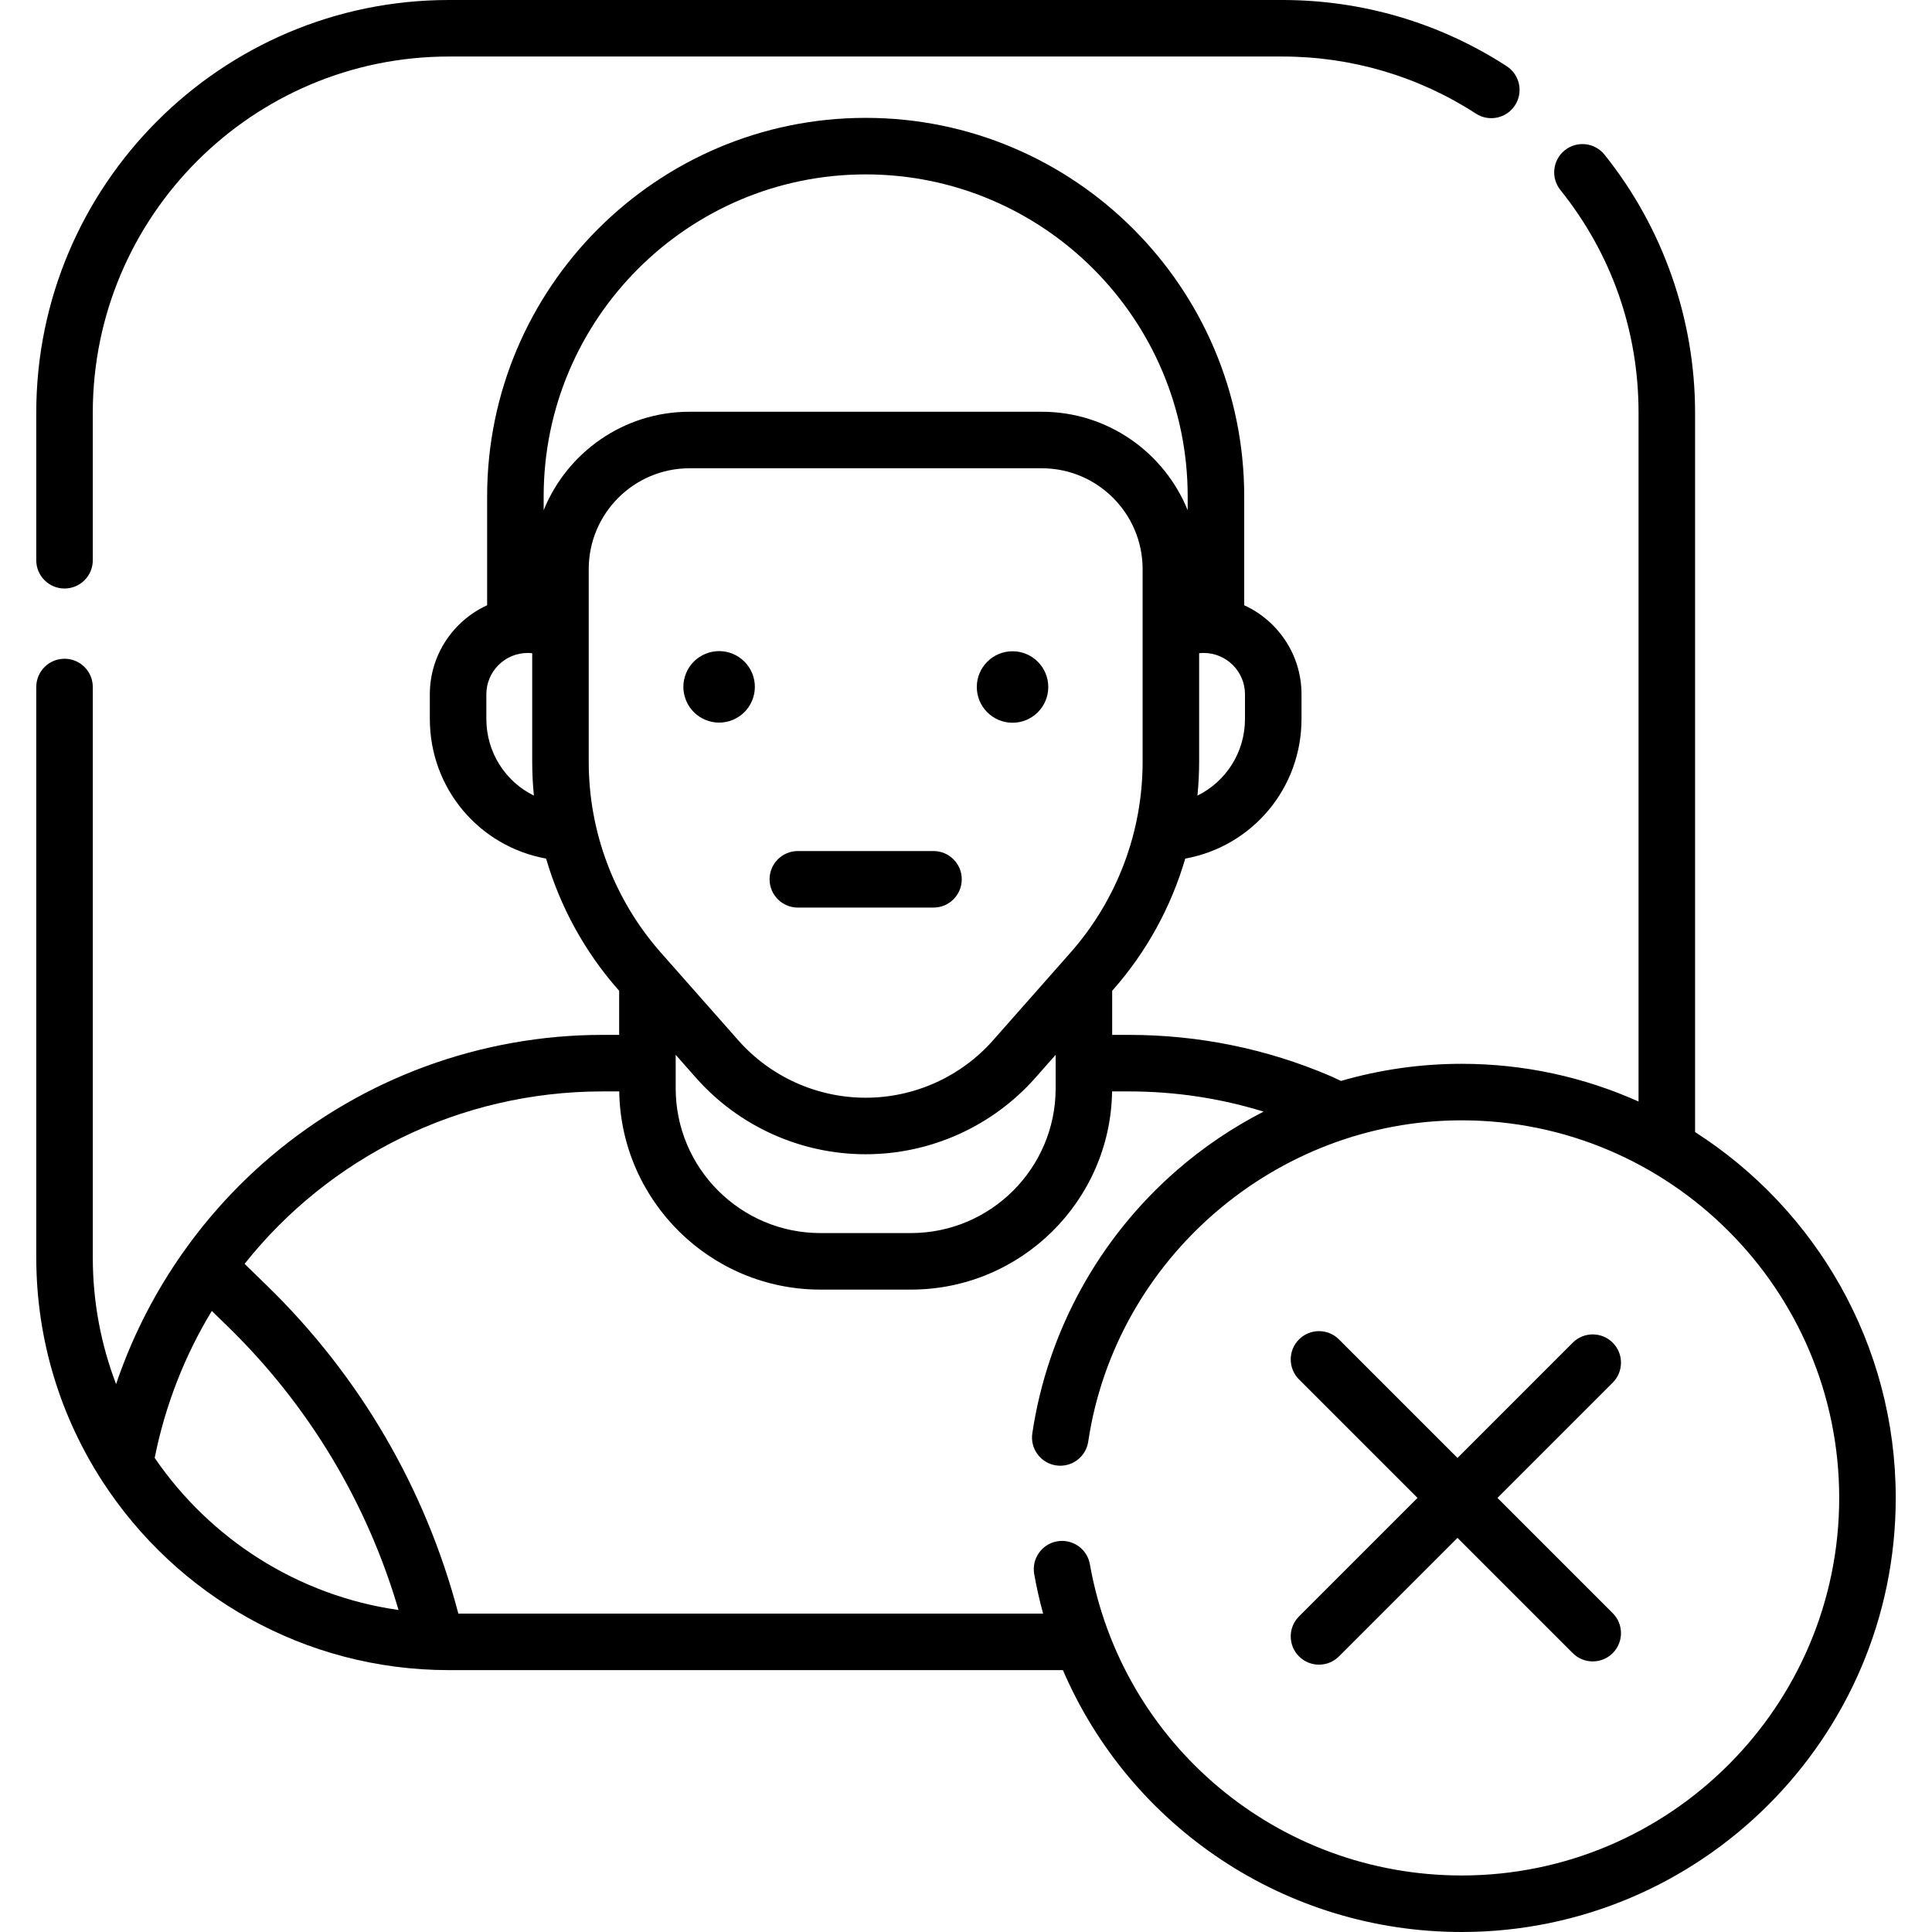
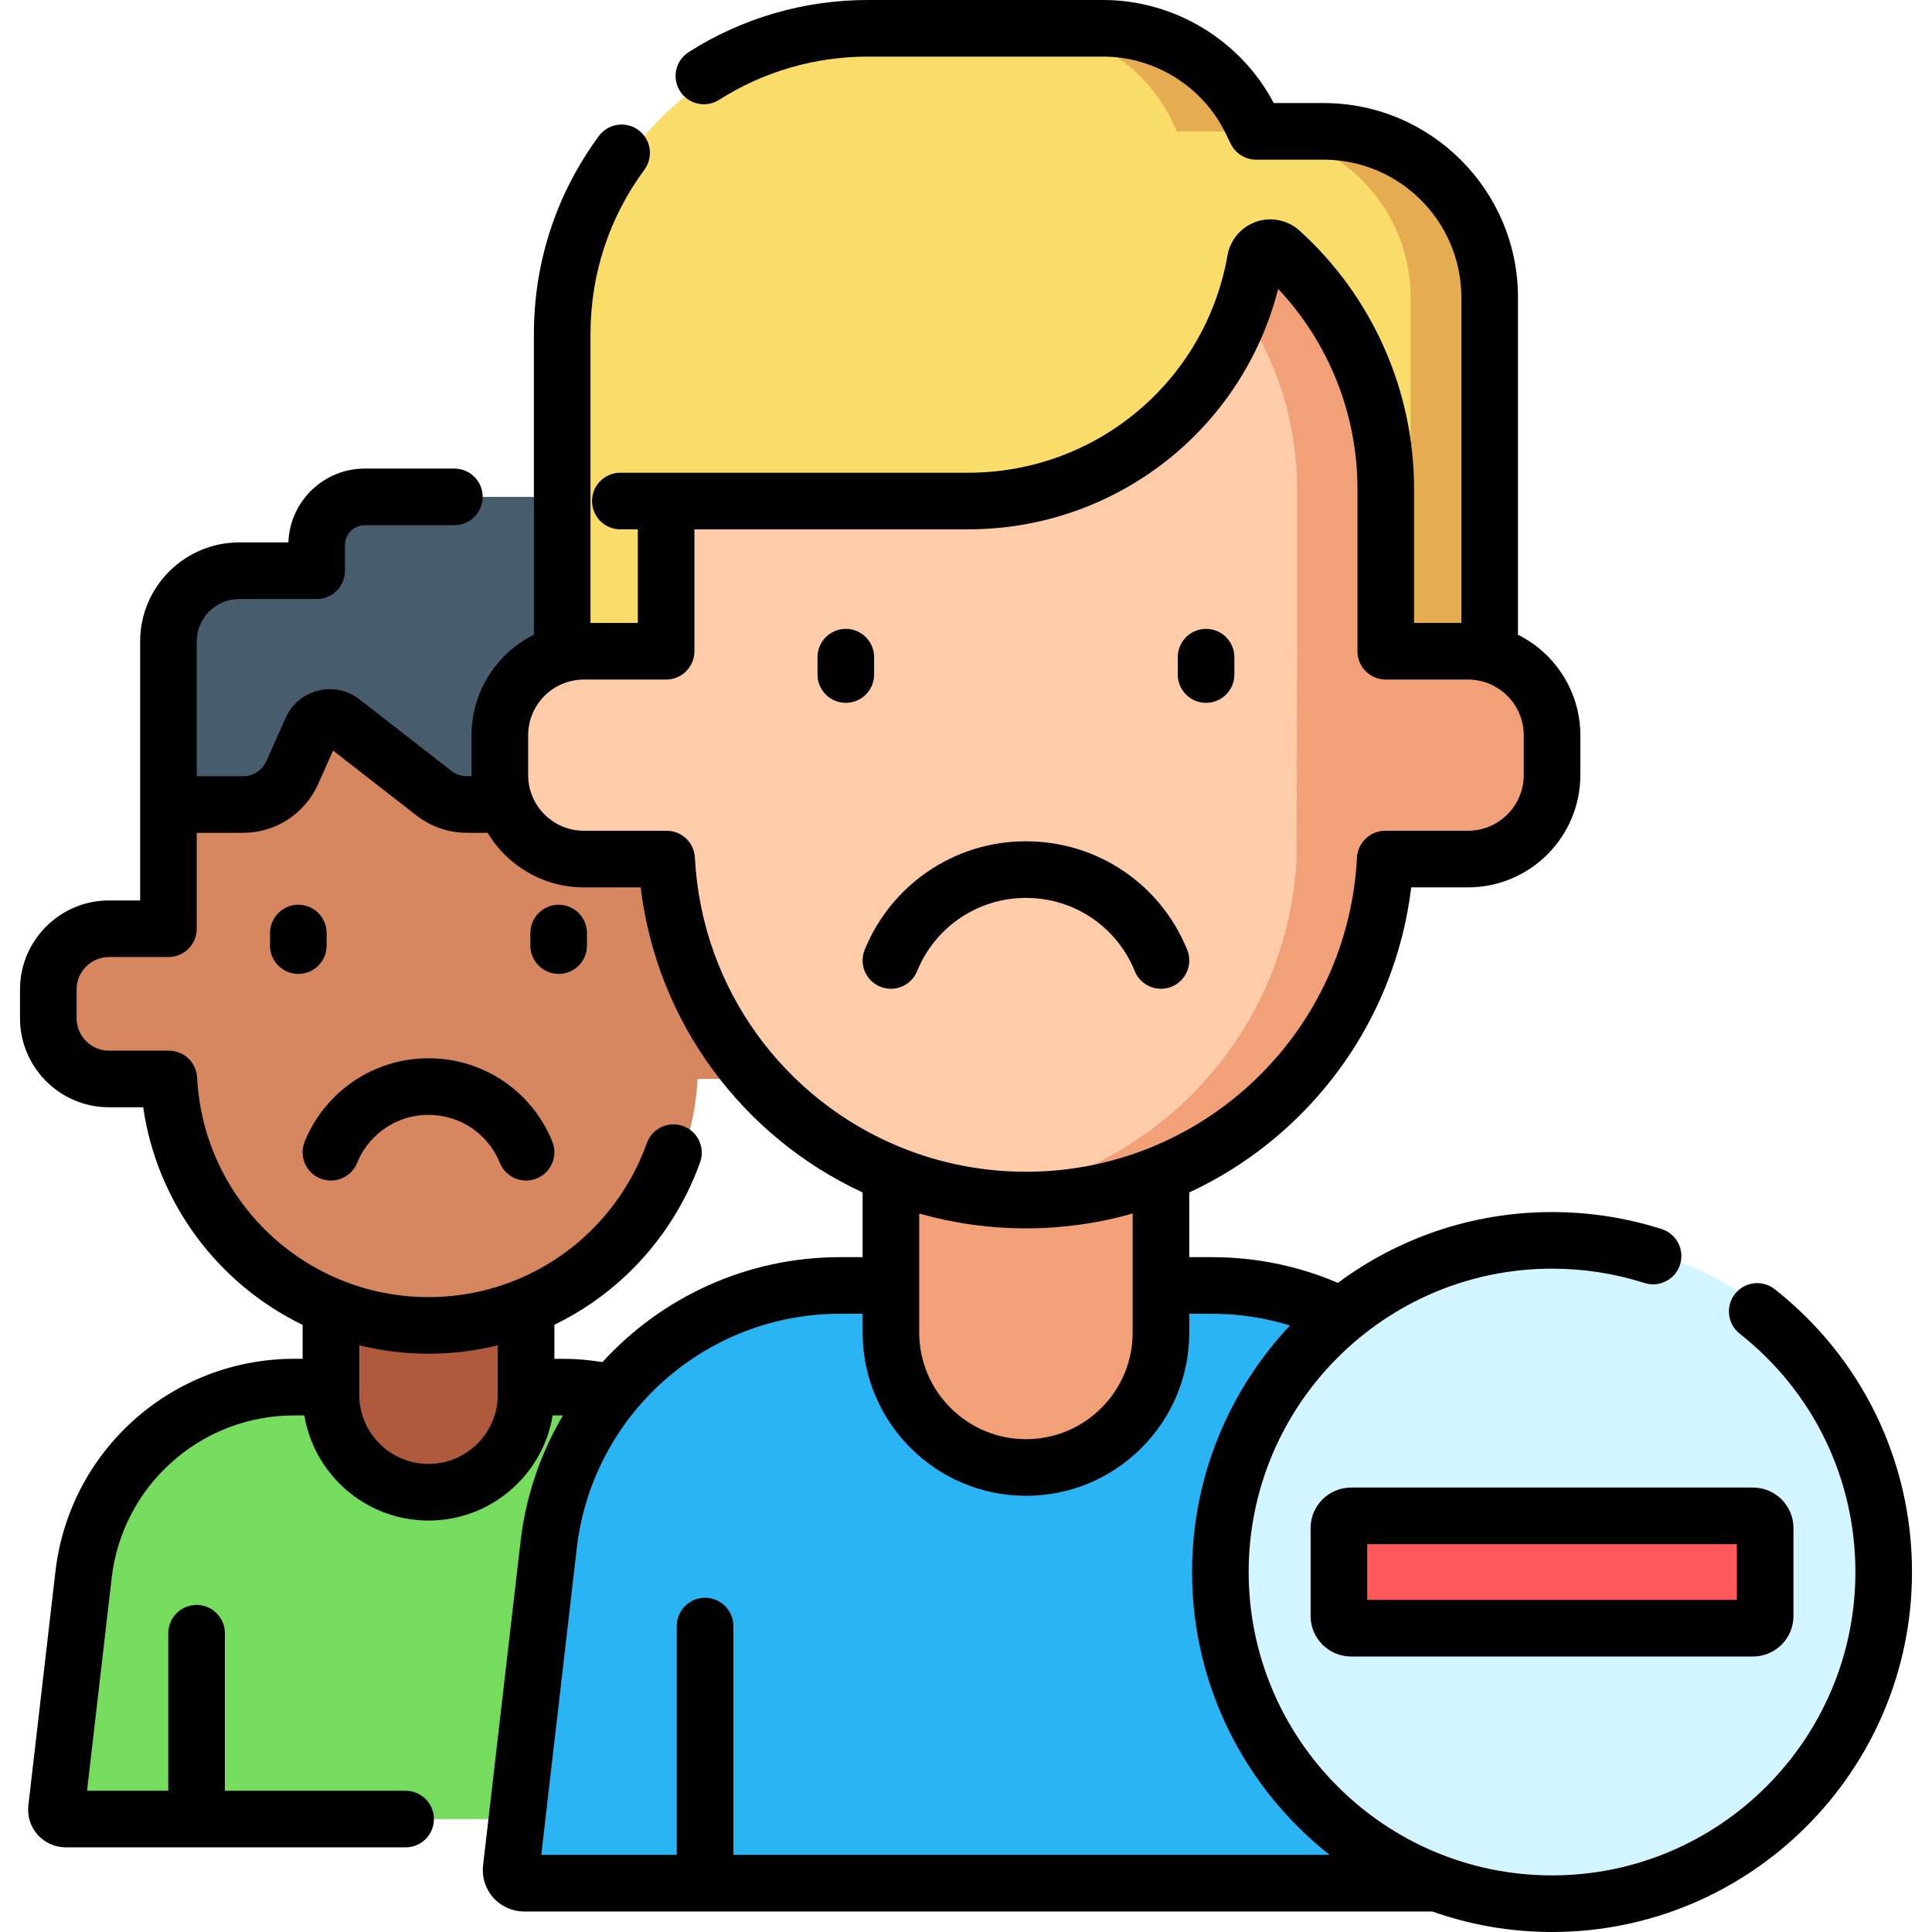
- <svg xmlns="http://www.w3.org/2000/svg" id="Capa_1" enable-background="new 0 0 512 512" height="512" viewBox="0 0 512 512" width="512">
+ <svg xmlns="http://www.w3.org/2000/svg" version="1.1" id="Capa_1" x="0px" y="0px" viewBox="0 0 512 512" style="enable-background:new 0 0 512 512;" xml:space="preserve" width="512" height="512">
  <g>
-     <path d="m17.1 155.962c4.137 0 7.49-3.353 7.49-7.49v-39.117c0-52.038 42.336-94.375 94.375-94.375h220.894c18.282 0 36.013 5.232 51.277 15.131 3.472 2.25 8.109 1.262 10.36-2.209s1.262-8.109-2.208-10.36c-17.698-11.476-38.248-17.542-59.429-17.542h-220.894c-60.299 0-109.355 49.056-109.355 109.355v39.117c0 4.137 3.354 7.49 7.49 7.49z" />
-     <ellipse cx="190.492" cy="182.064" rx="9.47" ry="9.47" transform="matrix(.924 -.383 .383 .924 -55.172 86.757)" />
-     <circle cx="268.332" cy="182.064" r="9.47" />
-     <path d="m211.435 240.515h35.952c4.137 0 7.49-3.353 7.49-7.49s-3.353-7.49-7.49-7.49h-35.952c-4.137 0-7.49 3.353-7.49 7.49s3.354 7.49 7.49 7.49z" />
-     <path d="m449.213 300.007v-190.652c0-24.79-8.525-49.071-24.005-68.371-2.587-3.226-7.302-3.746-10.529-1.157-3.227 2.588-3.745 7.302-1.157 10.529 13.549 16.893 20.71 37.294 20.71 58.999v182.56c-14.327-6.42-30.195-9.996-46.883-9.996-10.913 0-21.677 1.556-31.997 4.543-1.347-.655-2.429-1.157-2.866-1.344-16.891-7.208-34.843-10.864-53.356-10.864h-4.391v-11.682l.175-.198c8.959-10.147 15.456-22.059 19.189-34.838 17.763-3.228 30.811-18.63 30.811-37.008v-6.538c0-10.467-6.237-19.498-15.186-23.589v-28.849c0-55.314-45.002-100.316-100.316-100.316s-100.316 45.002-100.316 100.316v28.849c-8.949 4.092-15.186 13.123-15.186 23.589v6.538c0 18.39 13.043 33.783 30.811 37.009 3.733 12.778 10.23 24.69 19.189 34.837l.175.198v11.682h-4.391c-32.208 0-63.452 11.46-87.975 32.271-18.959 16.088-33.091 37.018-40.956 60.28-3.983-10.433-6.172-21.745-6.172-33.561v-151.18c0-4.137-3.353-7.49-7.49-7.49s-7.49 3.353-7.49 7.49v151.181c.016 21.912 6.434 42.232 17.605 59.435 19.515 30.023 53.351 49.92 91.75 49.92h162.721c17.803 41.399 58.831 69.4 105.663 69.4 63.434 0 115.04-51.607 115.04-115.041 0-40.677-21.223-76.491-53.177-96.952zm-131.429-98.088v-28.808c.397-.043.797-.069 1.201-.069 6.037 0 10.948 4.911 10.948 10.948v6.538c0 8.886-5.069 16.607-12.597 20.313.29-2.953.448-5.929.448-8.922zm-188.895-11.39v-6.538c0-6.037 4.911-10.948 10.948-10.948.405 0 .805.027 1.202.07v28.807c0 2.994.158 5.971.448 8.925-7.53-3.704-12.598-11.424-12.598-20.316zm15.187-55.313v-3.664c0-47.055 38.282-85.336 85.336-85.336s85.336 38.281 85.336 85.336v3.664c-6.188-15.284-21.178-26.098-38.655-26.098h-93.363c-17.476.001-32.466 10.814-38.654 26.098zm11.943 66.703v-51.109c0-14.729 11.983-26.712 26.712-26.712h93.362c14.729 0 26.712 11.983 26.712 26.712v51.109c0 18.628-6.79 36.577-19.12 50.541l-20.495 23.211c-8.549 9.682-20.861 15.236-33.778 15.236s-25.229-5.553-33.778-15.236l-20.495-23.211c-12.33-13.964-19.12-31.913-19.12-50.541zm123.74 77.619v8.881c0 21.151-17.207 38.357-38.357 38.357h-23.982c-21.15 0-38.357-17.207-38.357-38.357v-8.881l5.341 6.048c11.392 12.902 27.796 20.301 45.007 20.301s33.615-7.399 45.007-20.301zm-238.767 106.814c2.823-14.094 8.023-27.204 15.139-38.942l4.187 4.076c21.451 20.879 36.93 46.667 45.3 75.181-26.791-3.811-49.998-18.906-64.626-40.315zm346.358 110.668c-48.622 0-90.057-34.688-98.522-82.481-.722-4.072-4.604-6.79-8.682-6.068-4.073.722-6.79 4.608-6.069 8.682.63 3.555 1.421 7.045 2.36 10.467h-154.969c-8.686-33.048-26.082-62.933-50.687-86.883l-5.963-5.803c22.325-28.106 56.759-45.698 94.874-45.698h4.411c.439 29.034 24.179 52.522 53.316 52.522h23.982c29.137 0 52.877-23.488 53.316-52.522h4.411c12.252 0 24.222 1.8 35.73 5.356-8.187 4.197-15.897 9.386-22.939 15.505-20.698 17.988-34.316 42.755-38.346 69.738-.61 4.091 2.21 7.903 6.302 8.514 4.094.605 7.904-2.211 8.515-6.302 7.249-48.541 49.791-85.147 98.957-85.147 55.173 0 100.06 44.887 100.06 100.06.003 55.173-44.884 100.06-100.057 100.06z" />
-     <path d="m427.386 355.822c-2.925-2.924-7.668-2.924-10.592 0l-30.545 30.545-31.407-31.407c-2.925-2.924-7.668-2.924-10.592 0-2.925 2.926-2.925 7.667 0 10.593l31.406 31.406-31.406 31.406c-2.925 2.926-2.925 7.668 0 10.594 1.462 1.462 3.379 2.193 5.296 2.193s3.834-.731 5.296-2.193l31.407-31.407 30.545 30.545c1.462 1.462 3.379 2.193 5.296 2.193s3.834-.731 5.296-2.193c2.925-2.926 2.925-7.667 0-10.593l-30.544-30.544 30.544-30.544c2.925-2.927 2.925-7.668 0-10.594z" />
+     <g>
+       <path style="fill:#75DC5E;" d="M212.176,482.071H19.937c-1.483,0-2.634-1.292-2.464-2.765l7.163-61.959    c3.278-28.357,27.289-49.748,55.84-49.748h71.161c28.551,0,52.562,21.391,55.84,49.748l7.163,61.959    C214.81,480.779,213.659,482.071,212.176,482.071z" />
+       <path style="fill:#2AAD52;" d="M207.477,417.347c-3.278-28.357-27.289-49.748-55.84-49.748h-19.92    c28.551,0,52.562,21.391,55.84,49.748l7.483,64.724h17.136c1.483,0,2.634-1.292,2.464-2.765L207.477,417.347z" />
+       <path style="fill:#B05A3D;" d="M90.195,324.471v45.128c0,14.283,11.579,25.861,25.861,25.861h0    c14.283,0,25.861-11.579,25.861-25.861v-45.128H90.195z" />
+       <g>
+         <path style="fill:#D7875F;" d="M200.719,246.133h-15.748v-37.972c0-27.496-22.29-49.786-49.786-49.786H96.929     c-27.496,0-49.786,22.29-49.786,49.786v37.972H31.394c-8.89,0-16.097,7.207-16.097,16.097v7.613     c0,8.89,7.207,16.097,16.097,16.097h15.848c1.878,36.385,31.969,65.307,68.815,65.307c18.423,0,35.154-7.227,47.518-19.007     c12.365-11.78,20.351-28.113,21.296-46.299h15.848c8.89,0,16.096-7.207,16.096-16.096v-7.613     C216.816,253.34,209.609,246.133,200.719,246.133z" />
+         <path style="fill:#475D6D;" d="M47.143,213.202h19.814c5.606,0,10.687-3.296,12.972-8.415l5.141-11.515     c1.398-3.132,5.362-4.122,8.069-2.017l24.37,18.955c2.494,1.939,5.563,2.992,8.722,2.992h58.741v-42.793     c0-21.387-17.338-38.725-38.725-38.725h-47.08c-7.039,0-12.745,5.706-12.745,12.745v6.819H65.887     c-10.352,0-18.744,8.392-18.744,18.744V213.202z" />
+       </g>
+     </g>
+     <g>
+       <path style="fill:#F9DC6A;" d="M151.488,88.51v110.504h245.795V78.835c0-24.314-19.71-44.024-44.024-44.024h-17.873l-1.353-2.786    C326.749,17.024,311.538,7.5,294.862,7.5h-62.364C187.757,7.5,151.488,43.769,151.488,88.51z" />
+       <path style="fill:#E5AC51;" d="M353.259,34.811h-17.873l-1.353-2.786C326.749,17.023,311.538,7.5,294.862,7.5h-23.461    c16.676,0,31.887,9.523,39.171,24.524l1.353,2.786h17.873c24.314,0,44.024,19.71,44.024,44.024v120.18h23.461V78.835    C397.283,54.521,377.573,34.811,353.259,34.811z" />
+       <path style="fill:#2BB4F3;" d="M407.389,499.059H141.383c-2.052,0-3.645-1.788-3.409-3.826l9.912-85.734    c4.535-39.238,37.761-68.838,77.267-68.838h98.467c39.506,0,72.732,29.6,77.267,68.838l9.912,85.734    C411.034,497.271,409.44,499.059,407.389,499.059z" />
+       <path style="fill:#F2A077;" d="M238.601,280.984v72.131c0,19.764,16.022,35.785,35.785,35.785h0    c19.764,0,35.785-16.022,35.785-35.785v-72.131H238.601z" />
+       <path style="fill:#FFCCAA;" d="M413.806,194.858v10.536c0,12.299-9.97,22.269-22.269,22.269h-21.933    c-1.303,25.168-12.353,47.773-29.464,64.075c-17.111,16.292-40.262,26.292-65.755,26.292c-50.987,0-92.625-40.01-95.219-90.367    h-21.933c-12.299,0-22.269-9.97-22.269-22.269v-10.536c0-12.299,9.97-22.269,22.269-22.269h21.796v-39.81h80.052    c38.083,0,69.729-27.533,76.106-63.786c0.554-3.147,4.307-4.446,6.676-2.303c17.124,15.489,27.878,37.887,27.878,62.801v43.098    h21.796C403.836,172.589,413.806,182.559,413.806,194.858z" />
+       <path style="fill:#F2A077;" d="M391.538,172.589h-21.796v-43.098c0-24.914-10.755-47.312-27.878-62.801    c-2.37-2.143-6.123-0.844-6.676,2.303c-0.942,5.354-2.448,10.511-4.431,15.424c8.224,13.051,12.986,28.505,12.986,45.074v43.098    l-0.137,55.073c-1.303,25.168-12.353,47.772-29.464,64.075c-14.151,13.473-32.434,22.636-52.755,25.406    c4.251,0.579,8.589,0.885,12.999,0.885c25.493,0,48.644-10,65.755-26.292c17.111-16.302,28.161-38.907,29.464-64.075h21.932    c12.299,0,22.269-9.97,22.269-22.269v-10.536C413.806,182.559,403.836,172.589,391.538,172.589z" />
+       <circle style="fill:#D2F5FF;" cx="413.806" cy="416.604" r="87.896" />
+       <path style="fill:#FF5A59;" d="M467.068,401.719H360.545c-1.777,0-3.218,1.441-3.218,3.218v23.334    c0,1.778,1.441,3.218,3.218,3.218h106.523c1.777,0,3.218-1.441,3.218-3.218v-23.334    C470.286,403.16,468.845,401.719,467.068,401.719z" />
+     </g>
+     <g>
+       <path d="M113.556,280.452c-9.447,0-18.339,3.68-25.044,10.37c-3.382,3.381-5.997,7.327-7.772,11.726    c-1.55,3.841,0.307,8.212,4.148,9.762c0.92,0.371,1.87,0.547,2.805,0.547c2.968,0,5.778-1.774,6.958-4.695    c1.017-2.52,2.521-4.786,4.462-6.728c3.867-3.858,8.997-5.982,14.444-5.982c8.354,0,15.776,4.994,18.911,12.722    c1.558,3.839,5.933,5.688,9.769,4.131c3.839-1.557,5.688-5.931,4.131-9.769C140.925,289.12,128.046,280.452,113.556,280.452z" />
+       <path d="M86.558,250.596v-3.329c0-4.142-3.358-7.5-7.5-7.5s-7.5,3.358-7.5,7.5v3.329c0,4.142,3.358,7.5,7.5,7.5    S86.558,254.738,86.558,250.596z" />
+       <path d="M148.054,239.767c-4.142,0-7.5,3.358-7.5,7.5v3.329c0,4.142,3.358,7.5,7.5,7.5s7.5-3.358,7.5-7.5v-3.329    C155.554,243.125,152.196,239.767,148.054,239.767z" />
+       <path d="M233.293,261.487c0.92,0.371,1.87,0.547,2.804,0.547c2.968,0,5.778-1.774,6.958-4.695    c4.51-11.176,15.592-19.387,28.83-19.387c12.736,0,24.055,7.615,28.835,19.399c1.557,3.838,5.929,5.689,9.77,4.13    c3.838-1.557,5.688-5.931,4.131-9.769c-7.088-17.472-23.862-28.761-42.735-28.761c-19.574,0-36.017,12.113-42.74,28.773    C227.595,255.566,229.452,259.937,233.293,261.487z" />
+       <path d="M224.149,186.262c4.142,0,7.5-3.358,7.5-7.5v-4.606c0-4.142-3.358-7.5-7.5-7.5s-7.5,3.358-7.5,7.5v4.606    C216.649,182.904,220.007,186.262,224.149,186.262z" />
+       <path d="M319.62,186.262c4.143,0,7.5-3.358,7.5-7.5v-4.606c0-4.142-3.357-7.5-7.5-7.5s-7.5,3.358-7.5,7.5v4.606    C312.12,182.904,315.478,186.262,319.62,186.262z" />
+       <path d="M470.325,341.652c-3.254-2.564-7.969-2.007-10.533,1.246c-2.564,3.252-2.007,7.968,1.246,10.533    c19.486,15.365,30.663,38.39,30.663,63.173c0,44.331-36.065,80.396-80.396,80.396c-44.33,0-80.396-36.065-80.396-80.396    s36.065-80.396,80.396-80.396c8.367,0,16.608,1.278,24.496,3.797c3.941,1.259,8.165-0.916,9.427-4.861    c1.261-3.946-0.916-8.167-4.862-9.427c-9.364-2.992-19.143-4.509-29.061-4.509c-21.24,0-40.878,6.98-56.748,18.763    c-10.571-4.521-21.796-6.811-33.438-6.811h-5.95V316.01c10.07-4.674,19.408-11,27.645-18.843    c17.397-16.576,28.309-38.377,31.168-62.005h15.055c16.414,0,29.769-13.354,29.769-29.769v-10.536    c0-11.658-6.74-21.767-16.525-26.65V78.83c0-28.408-23.112-51.52-51.521-51.52h-13.207C328.803,10.667,311.24,0,292.358,0h-62.359    c-16.89,0-33.312,4.773-47.489,13.804c-3.494,2.225-4.522,6.861-2.296,10.355c2.225,3.494,6.862,4.522,10.355,2.296    C202.334,18.961,215.969,15,229.999,15h62.359c13.713,0,26.439,7.966,32.429,20.305l1.359,2.79    c1.256,2.579,3.874,4.215,6.742,4.215h17.87c20.138,0,36.521,16.383,36.521,36.52v86.259H374.74v-35.598    c0-26-11.061-50.917-30.348-68.364c-3.117-2.819-7.516-3.726-11.48-2.365c-3.967,1.363-6.884,4.786-7.612,8.931    c-5.87,33.367-34.771,57.585-68.72,57.585h-80.052h-12.132c-4.142,0-7.5,3.358-7.5,7.5s3.358,7.5,7.5,7.5h4.632v24.81h-12.54    V88.51c0-15.811,4.94-30.87,14.287-43.55c2.458-3.334,1.747-8.029-1.587-10.487c-3.334-2.458-8.029-1.748-10.487,1.587    c-11.261,15.276-17.213,33.414-17.213,52.45v79.698c-9.785,4.883-16.525,14.991-16.525,26.649v10.536    c0,0.103,0.007,0.204,0.008,0.307h-1.243c-1.486,0-2.947-0.5-4.115-1.41l-24.381-18.969c-3.123-2.42-7.113-3.257-10.944-2.298    c-3.831,0.96-6.954,3.578-8.569,7.19l-5.137,11.514c-1.08,2.413-3.483,3.972-6.124,3.972h-12.32v-35.71    c0-6.198,5.047-11.24,11.25-11.24h20.53c4.142,0,7.5-3.358,7.5-7.5v-6.82c0-2.895,2.355-5.25,5.25-5.25h23.75    c4.142,0,7.5-3.358,7.5-7.5s-3.358-7.5-7.5-7.5h-23.75c-10.938,0-19.879,8.718-20.239,19.57H63.389    c-14.474,0-26.25,11.771-26.25,26.24v38.17v5.04v25.43h-8.25c-13.007,0-23.59,10.587-23.59,23.6v7.61    c0,13.013,10.583,23.6,23.59,23.6h9.058c3.712,25.562,19.989,46.865,42.252,57.67v8.99h-2.22    c-32.375,0-59.584,24.243-63.291,56.388l-7.17,61.961c-0.327,2.822,0.57,5.658,2.46,7.779c1.893,2.124,4.612,3.342,7.46,3.342    h90.06c4.142,0,7.5-3.358,7.5-7.5s-3.358-7.5-7.5-7.5H59.598v-41.74c0-4.142-3.358-7.5-7.5-7.5s-7.5,3.358-7.5,7.5v41.74H23.067    l6.522-56.361c2.833-24.576,23.637-43.109,48.39-43.109h2.681c2.631,15.786,16.378,27.86,32.899,27.86    c8.903,0,17.278-3.472,23.583-9.776c4.986-4.986,8.192-11.27,9.318-18.083h2.678c0.016,0,0.033,0.001,0.049,0.001    c-5.902,9.998-9.841,21.34-11.249,33.536l-9.922,85.752c-0.349,3.095,0.641,6.202,2.715,8.523    c2.071,2.318,5.041,3.647,8.147,3.647h240.674c9.938,3.518,20.624,5.44,31.752,5.44c52.602,0,95.396-42.794,95.396-95.396    C506.701,387.198,493.442,359.879,470.325,341.652z M300.169,353.11c0,7.552-2.943,14.659-8.288,20.011    c-5.33,5.339-12.431,8.279-19.992,8.279c-15.599,0-28.29-12.691-28.29-28.29v-31.517c8.995,2.564,18.486,3.935,28.286,3.935    c9.682,0,19.184-1.348,28.284-3.94V353.11z M139.964,194.857c0-8.144,6.625-14.769,14.769-14.769h21.796    c4.142,0,7.5-3.358,7.5-7.5v-32.31h72.552c39.087,0,72.668-26.434,82.147-63.718c13.421,14.253,21.013,33.22,21.013,52.93v43.098    c0,4.142,3.357,7.5,7.5,7.5h21.796c8.144,0,14.769,6.625,14.769,14.769v10.536c0,8.144-6.625,14.769-14.769,14.769h-21.932    c-3.991,0-7.283,3.126-7.49,7.112c-1.164,22.499-10.806,43.463-27.146,59.031c-8.107,7.719-17.465,13.717-27.589,17.817    c-0.093,0.037-0.185,0.077-0.276,0.118c-10.285,4.124-21.357,6.288-32.717,6.288c-11.58,0-22.651-2.247-32.798-6.326    c-0.12-0.052-0.245-0.097-0.368-0.143c-30.66-12.487-52.761-41.794-54.563-76.784c-0.206-3.987-3.498-7.114-7.49-7.114h-21.933    c-8.144,0-14.769-6.625-14.769-14.769V194.857z M131.919,369.6c0,4.897-1.912,9.505-5.383,12.977    c-3.472,3.472-8.08,5.383-12.977,5.383c-10.124,0-18.36-8.236-18.36-18.36v-13.085c5.888,1.451,12.035,2.235,18.36,2.235    c6.257,0,12.413-0.761,18.36-2.227V369.6z M149.139,360.1h-2.22v-9.018c7.019-3.412,13.546-7.901,19.335-13.414    c8.632-8.23,15.303-18.494,19.29-29.68c1.39-3.902-0.646-8.192-4.547-9.583c-3.899-1.389-8.191,0.645-9.583,4.547    c-3.203,8.989-8.567,17.24-15.507,23.857c-5.696,5.424-12.273,9.635-19.388,12.503c-0.013,0.006-0.027,0.011-0.04,0.017    c-7.204,2.898-14.96,4.42-22.919,4.42c-8.089,0-15.823-1.569-22.912-4.417c-0.077-0.033-0.158-0.059-0.236-0.09    c-21.45-8.72-36.918-29.217-38.182-53.691c-0.206-3.986-3.499-7.113-7.49-7.113h-15.85c-4.736,0-8.59-3.858-8.59-8.6v-7.61    c0-4.742,3.854-8.6,8.59-8.6h15.75c4.142,0,7.5-3.358,7.5-7.5V220.7h12.32c8.547,0,16.325-5.043,19.819-12.854l3.989-8.939    l22.133,17.22c3.786,2.949,8.52,4.574,13.329,4.574h5.483c5.212,8.657,14.7,14.461,25.52,14.461h15.054    c4.357,36.119,27.297,66.233,58.813,80.851v17.147h-5.95c-24.803,0-47.329,10.647-62.999,27.814    C156.188,360.398,152.669,360.1,149.139,360.1z M194.345,491.56v-60.638c0-4.142-3.358-7.5-7.5-7.5s-7.5,3.358-7.5,7.5v60.638    h-35.901l9.396-81.2c4.094-35.46,34.105-62.2,69.81-62.2h5.95v4.95c0,23.87,19.42,43.29,43.29,43.29    c11.573,0,22.442-4.503,30.606-12.681c8.173-8.184,12.674-19.055,12.674-30.609v-4.95h5.95c7.133,0,14.072,1.048,20.741,3.111    c-16.081,17.083-25.951,40.076-25.951,65.333c0,30.372,14.268,57.473,36.451,74.956H194.345z" />
+       <path d="M347.325,404.937v23.334c0,5.91,4.809,10.718,10.719,10.718h106.522c5.91,0,10.719-4.808,10.719-10.718v-23.334    c0-5.91-4.809-10.718-10.719-10.718H358.044C352.134,394.219,347.325,399.027,347.325,404.937z M362.325,409.219h97.96v14.771    h-97.96V409.219z" />
+     </g>
  </g>
</svg>
